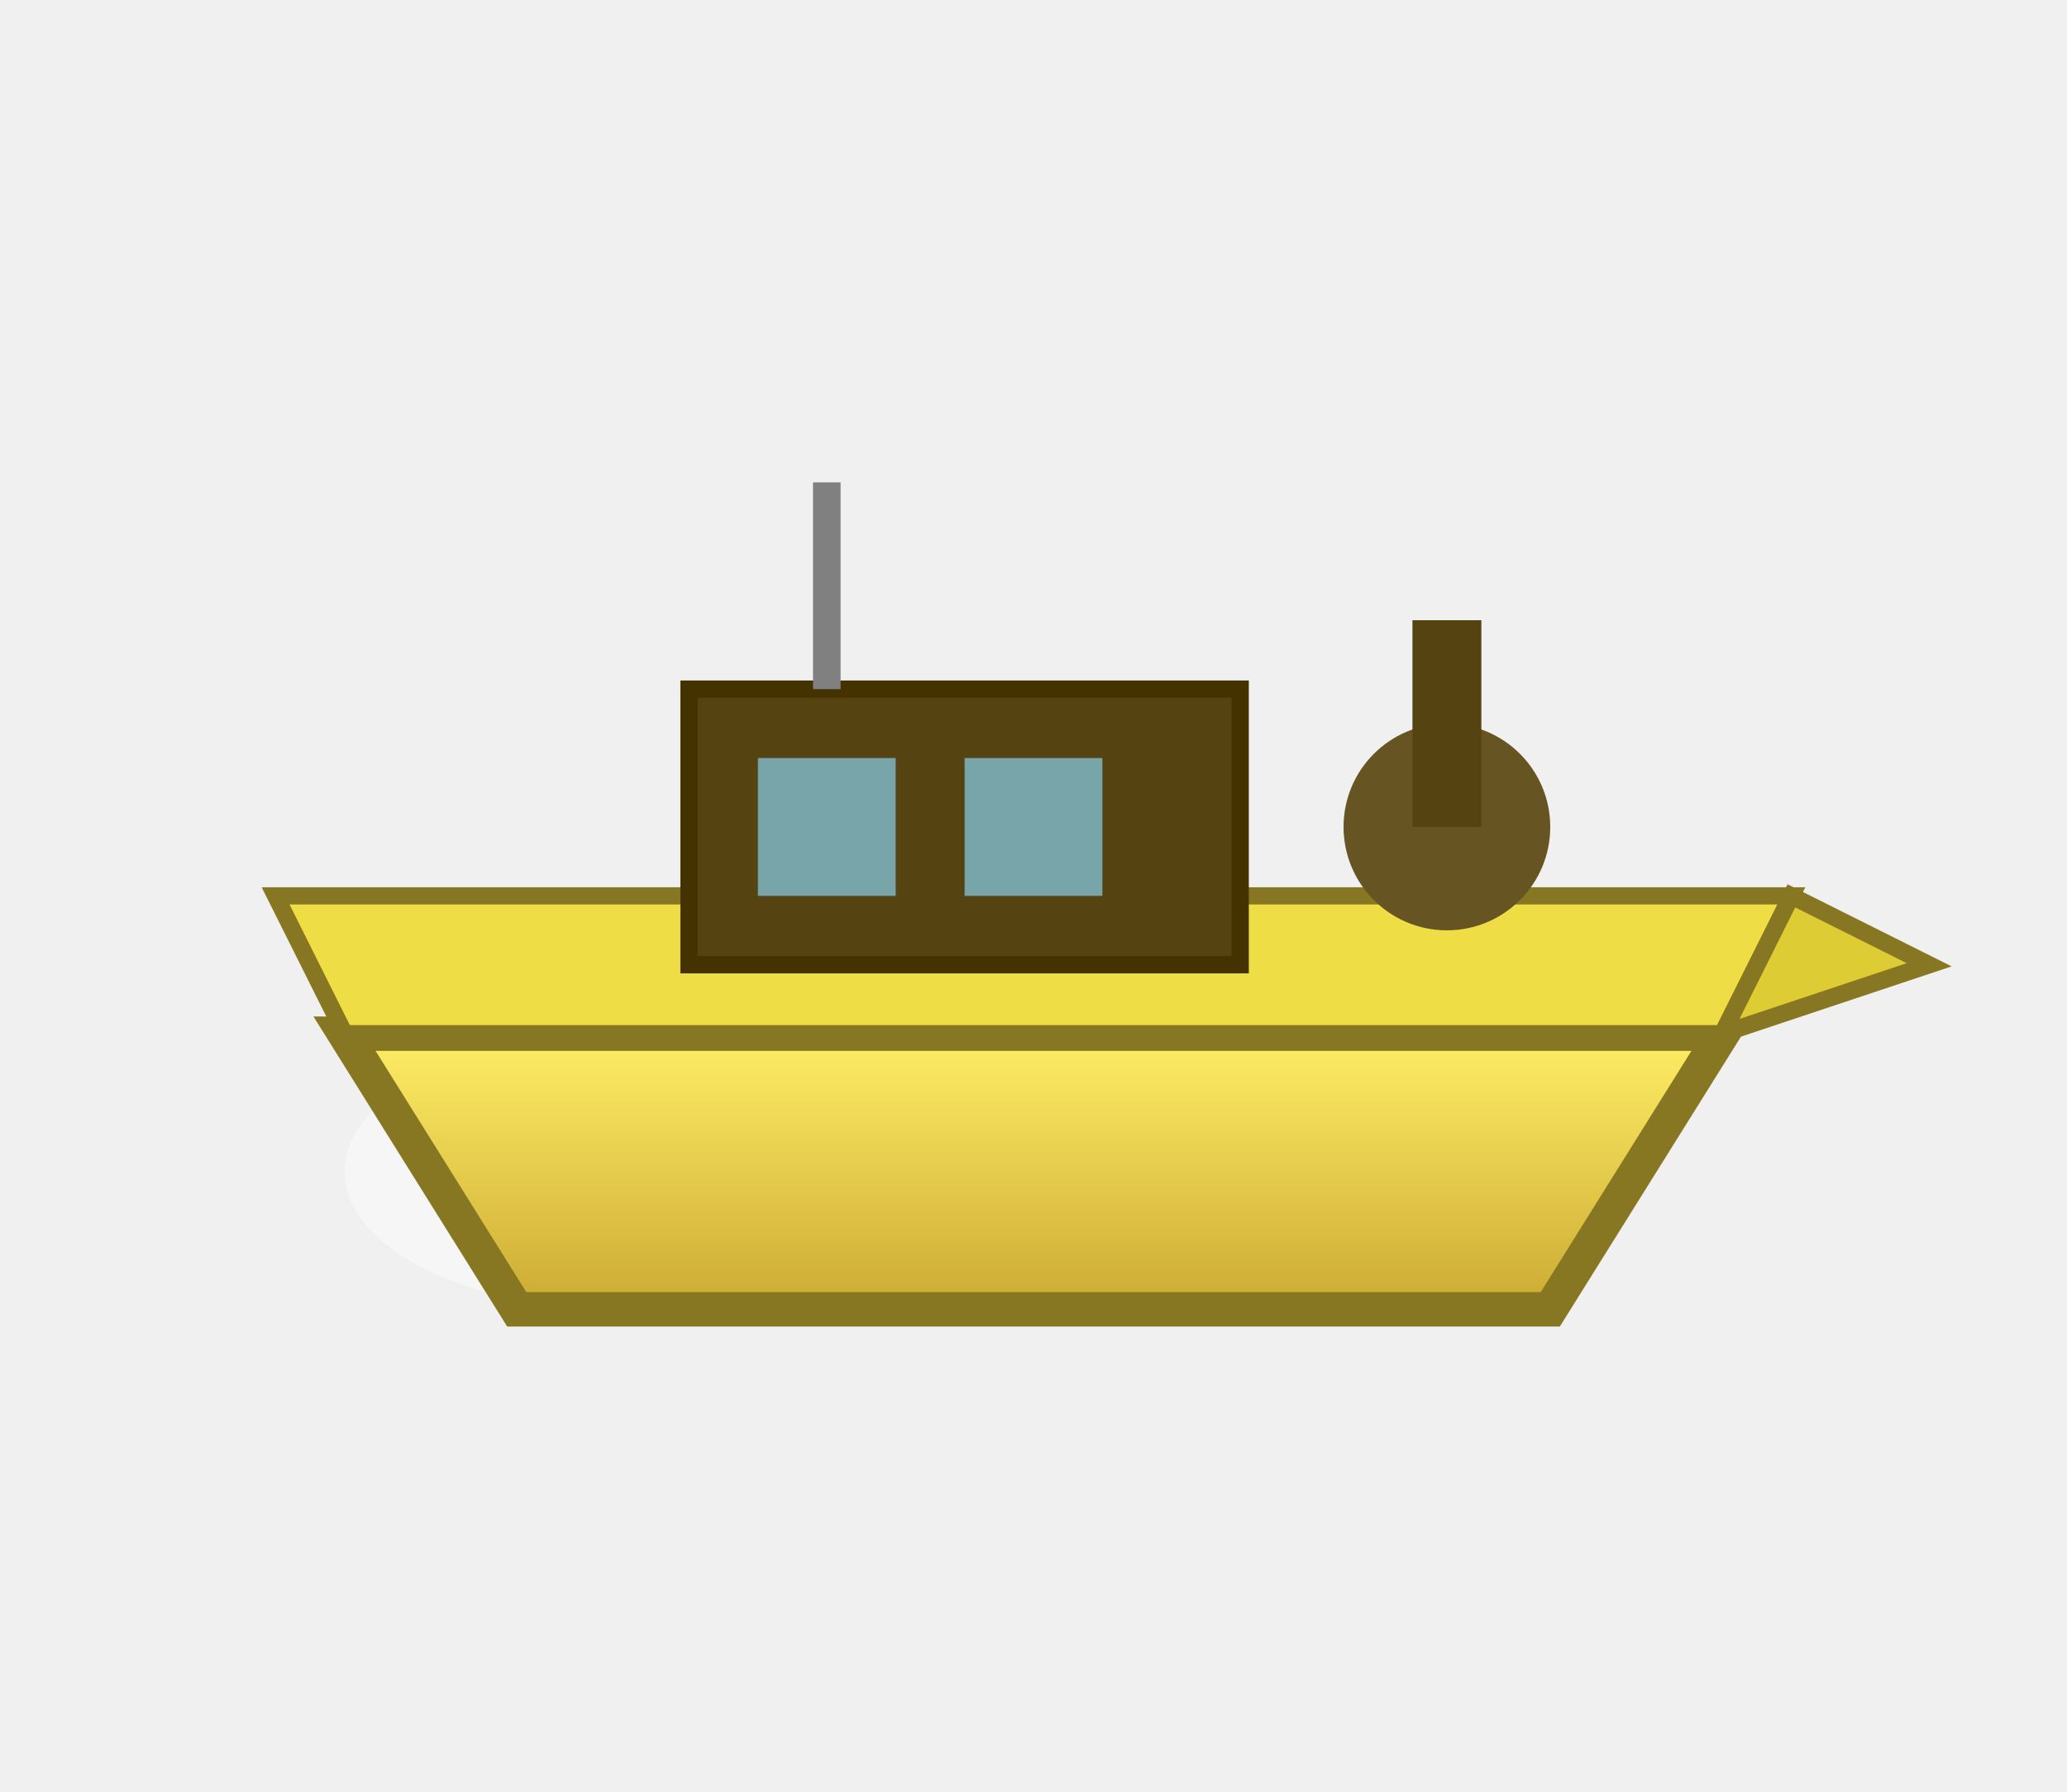
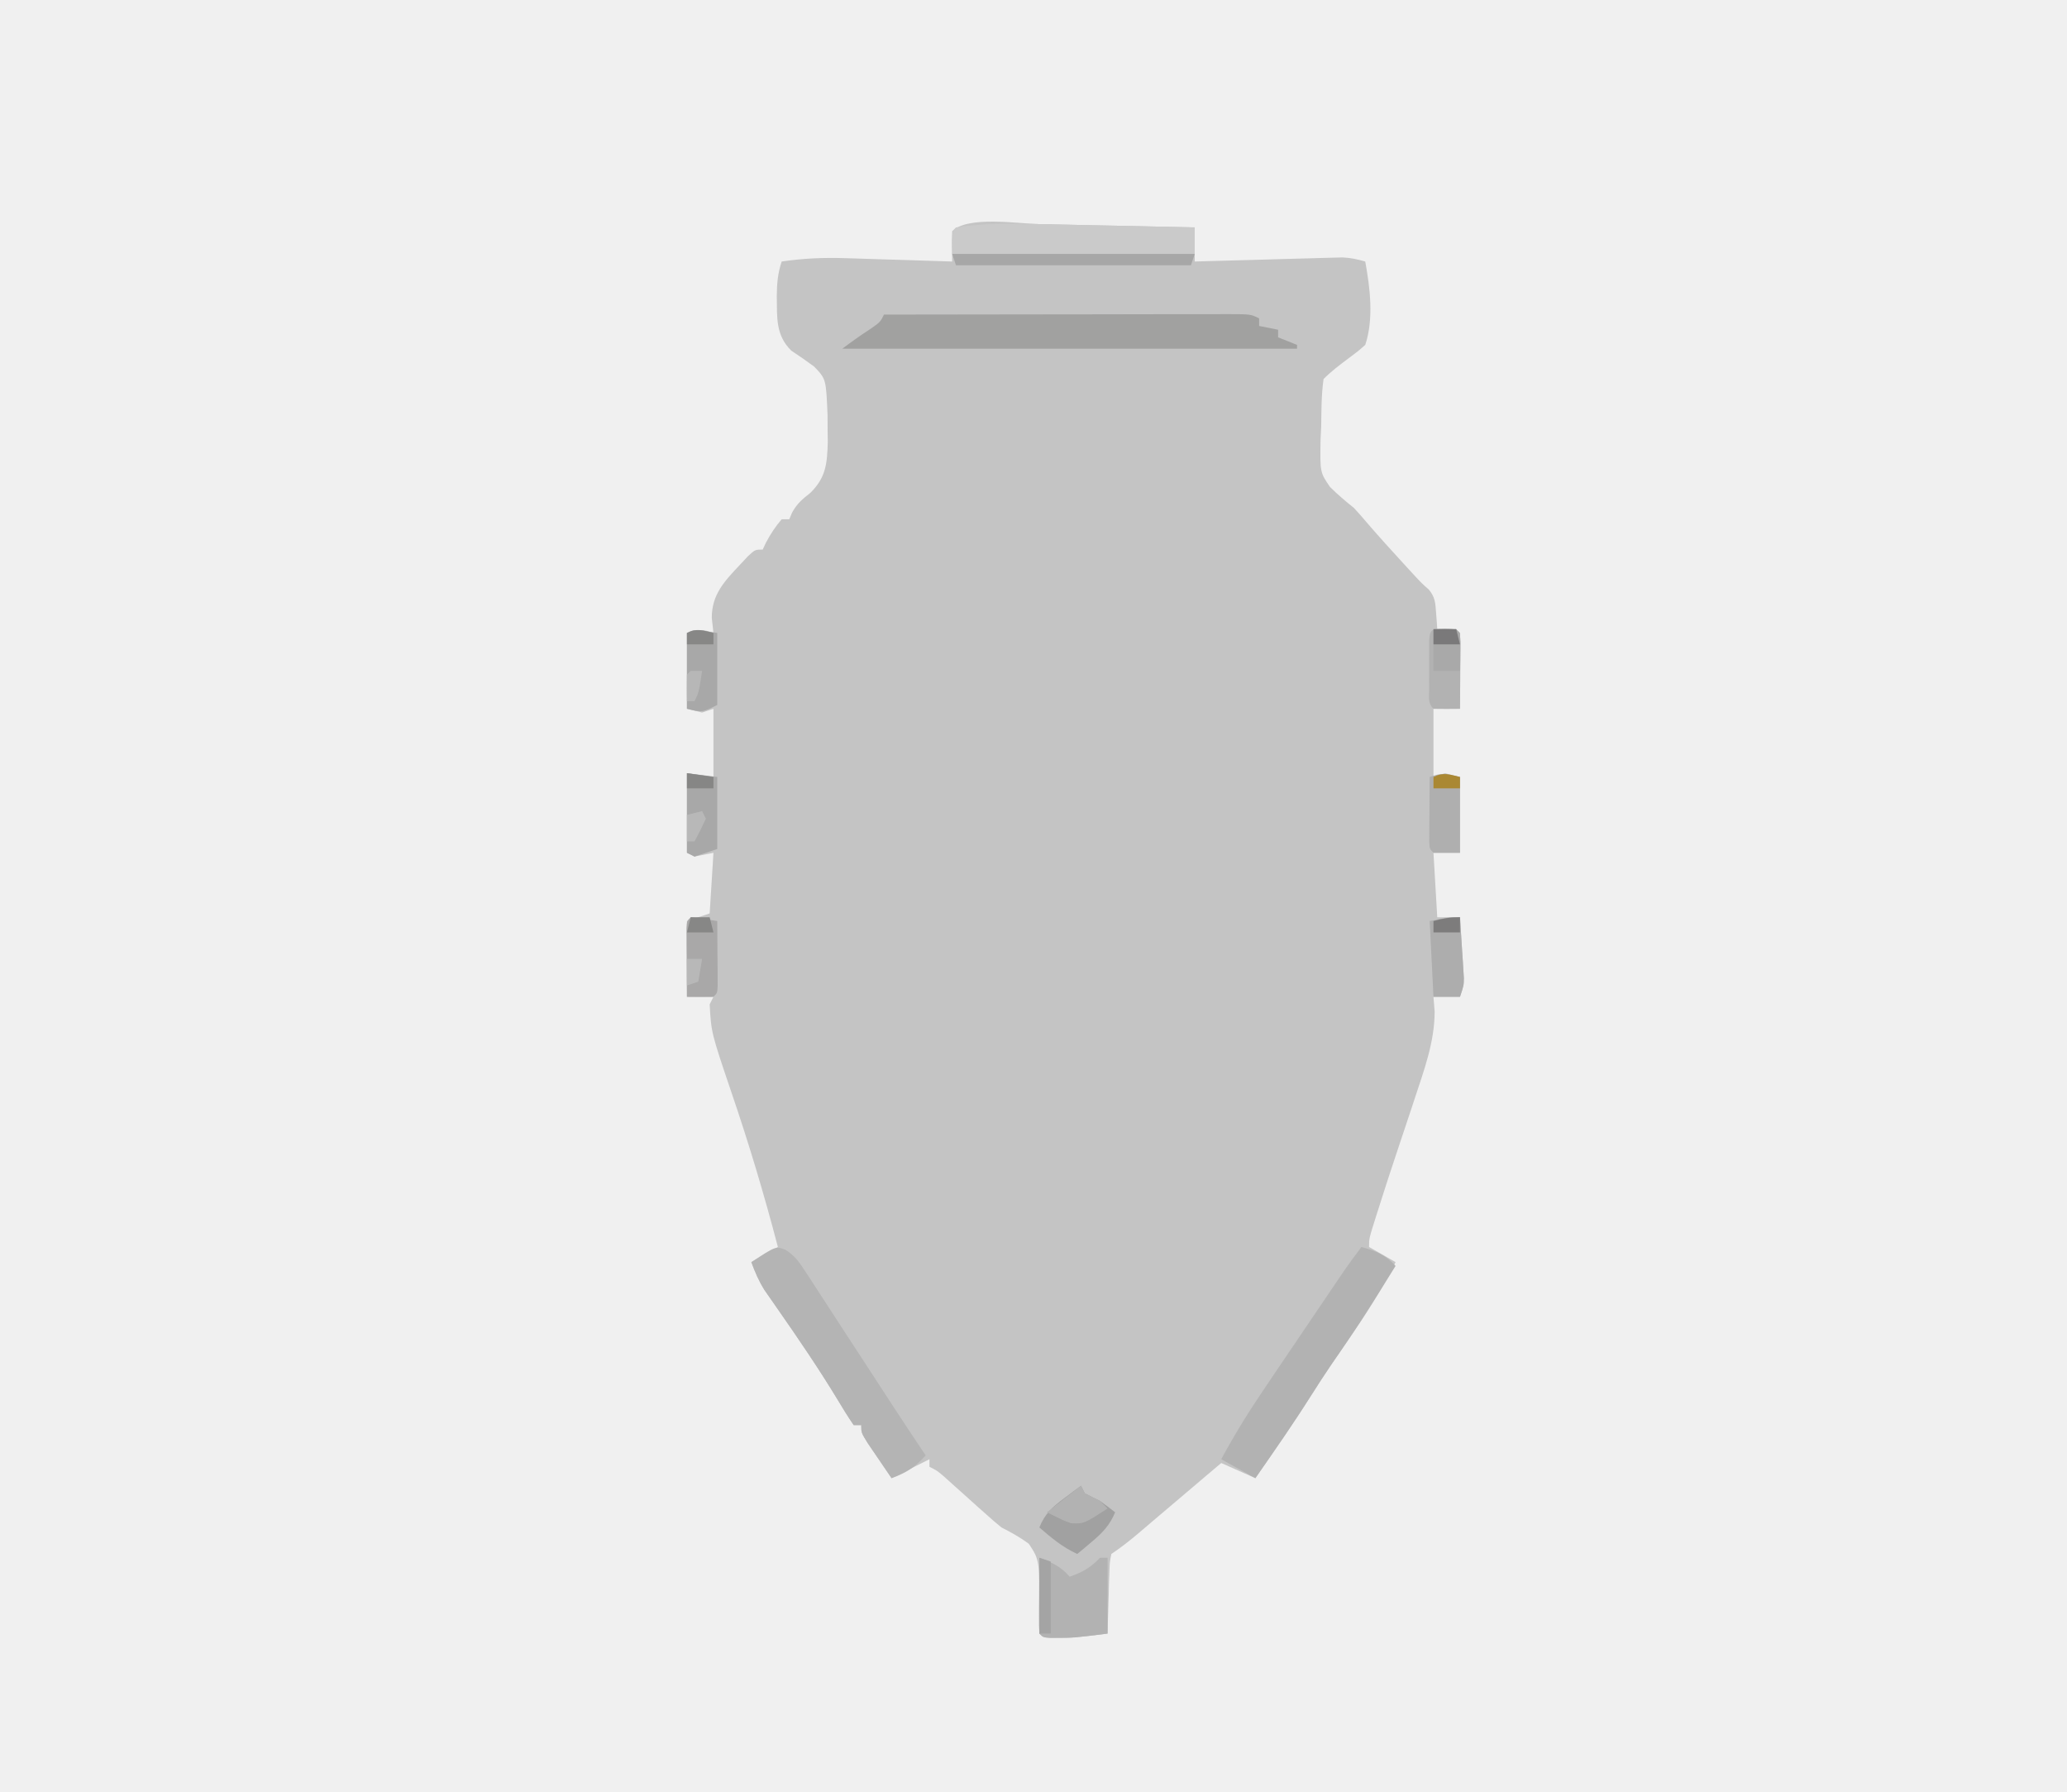
- <svg xmlns="http://www.w3.org/2000/svg" viewBox="0 0 60 52">
-   <defs>
-     <linearGradient id="boat-hull-yellow" x1="0%" y1="0%" x2="0%" y2="100%">
-       <stop offset="0%" style="stop-color:#FFEE66" />
-       <stop offset="100%" style="stop-color:#CCAA33" />
-     </linearGradient>
-   </defs>
-   <ellipse cx="18" cy="34" rx="8" ry="4" fill="#FFFFFF" opacity="0.4" />
-   <polygon points="10,30 50,30 45,38 15,38" fill="url(#boat-hull-yellow)" stroke="#887722" stroke-width="1" />
-   <polygon points="10,30 50,30 52,26 8,26" fill="#EEDD44" stroke="#887722" stroke-width="0.5" />
-   <polygon points="50,30 52,26 56,28" fill="#DDCC33" stroke="#887722" stroke-width="0.5" />
-   <rect x="20" y="20" width="16" height="8" fill="#554411" stroke="#443300" stroke-width="0.5" />
-   <rect x="22" y="22" width="4" height="4" fill="#87CEEB" opacity="0.7" />
-   <rect x="28" y="22" width="4" height="4" fill="#87CEEB" opacity="0.7" />
-   <circle cx="42" cy="24" r="3" fill="#665522" />
-   <rect x="41" y="18" width="2" height="6" fill="#554411" />
-   <line x1="24" y1="14" x2="24" y2="20" stroke="#808080" stroke-width="0.8" />
+ <svg xmlns="http://www.w3.org/2000/svg" viewBox="0 0 60 52" width="60" height="52">
+   <g transform="translate(3.00, 2.64) scale(0.11)">
+     <path d="M0 0 C1.19 0.02 2.37 0.05 3.59 0.07 C7.35 0.15 11.11 0.23 14.87 0.32 C17.43 0.37 19.99 0.42 22.55 0.47 C28.80 0.60 35.06 0.74 41.31 0.88 C41.31 3.85 41.31 6.82 41.31 9.88 C42.53 9.84 43.75 9.81 45.01 9.77 C49.54 9.64 54.07 9.52 58.61 9.40 C60.57 9.34 62.53 9.29 64.49 9.23 C67.31 9.15 70.13 9.07 72.95 9 C73.83 8.97 74.70 8.95 75.60 8.92 C76.42 8.90 77.25 8.88 78.09 8.86 C78.81 8.84 79.53 8.82 80.27 8.80 C82.41 8.88 84.26 9.29 86.31 9.88 C87.59 16.91 88.59 25.03 86.31 31.88 C84.31 33.63 84.31 33.63 81.87 35.44 C79.53 37.19 77.37 38.82 75.31 40.88 C74.71 45.06 74.75 49.28 74.68 53.50 C74.63 54.67 74.57 55.83 74.51 57.03 C74.38 65.53 74.38 65.53 77.02 69.37 C79.02 71.36 81.10 73.11 83.31 74.88 C84.44 76.11 85.55 77.35 86.62 78.63 C89.70 82.21 92.86 85.71 96.06 89.19 C96.30 89.45 96.30 89.45 97.49 90.75 C101.15 94.74 101.15 94.74 103.09 96.44 C104.77 98.43 104.81 100.00 105.00 102.57 C105.06 103.38 105.13 104.18 105.19 105.02 C105.21 105.32 105.21 105.32 105.31 106.88 C106.11 106.86 106.92 106.84 107.75 106.82 C110.31 106.88 110.31 106.88 111.31 107.88 C111.39 109.37 111.42 110.86 111.41 112.35 C111.40 113.25 111.4 114.15 111.40 115.08 C111.39 116.02 111.38 116.97 111.37 117.94 C111.37 118.89 111.36 119.84 111.36 120.82 C111.35 123.17 111.33 125.53 111.31 127.88 C109.00 127.88 106.69 127.88 104.31 127.88 C104.31 133.82 104.31 139.76 104.31 145.88 C105.30 145.55 106.29 145.22 107.31 144.88 C108.63 145.21 109.95 145.54 111.31 145.88 C111.31 152.48 111.31 159.08 111.31 165.88 C109.00 165.88 106.69 165.88 104.31 165.88 C104.64 171.49 104.97 177.10 105.31 182.88 C107.29 182.88 109.27 182.88 111.31 182.88 C111.50 185.82 111.69 188.75 111.87 191.69 C111.93 192.53 111.98 193.36 112.04 194.22 C112.09 195.02 112.14 195.82 112.19 196.65 C112.23 197.39 112.28 198.13 112.33 198.89 C112.31 200.88 112.31 200.88 111.31 203.88 C109.00 203.88 106.69 203.88 104.31 203.88 C104.41 205.18 104.52 206.48 104.62 207.82 C104.61 215.85 101.79 223.33 99.31 230.88 C99.19 231.25 99.19 231.25 98.58 233.10 C97.36 236.81 96.11 240.51 94.87 244.22 C93.17 249.25 91.54 254.31 89.93 259.38 C89.67 260.20 89.41 261.02 89.14 261.86 C87.31 267.64 87.31 267.64 87.31 269.88 C89.62 271.20 91.93 272.52 94.31 273.88 C90.60 281.27 86.28 288.00 81.55 294.76 C78.54 299.08 75.62 303.43 72.81 307.88 C67.85 315.69 62.59 323.28 57.31 330.88 C54.34 329.56 51.37 328.24 48.31 326.88 C46.99 328.00 45.67 329.12 44.34 330.23 C43.19 331.21 42.03 332.19 40.87 333.18 C37.79 335.77 34.72 338.38 31.66 340.99 C31.07 341.48 30.49 341.98 29.89 342.49 C28.77 343.44 27.65 344.39 26.54 345.35 C24.19 347.34 21.88 349.17 19.31 350.88 C18.88 353.03 18.88 353.03 18.80 355.67 C18.76 356.61 18.73 357.55 18.69 358.52 C18.67 359.50 18.64 360.49 18.62 361.50 C18.59 362.50 18.55 363.49 18.52 364.51 C18.43 366.97 18.37 369.42 18.31 371.88 C13.98 372.46 9.75 373.02 5.37 373.00 C4.62 373.01 3.87 373.01 3.09 373.01 C1.31 372.88 1.31 372.88 0.31 371.88 C0.26 370.40 0.27 368.92 0.31 367.43 C0.39 352.52 0.39 352.52 -2.48 348.18 C-4.80 346.47 -7.13 345.18 -9.69 343.88 C-11.06 342.77 -12.39 341.63 -13.69 340.44 C-14.33 339.87 -14.97 339.30 -15.64 338.72 C-17.13 337.38 -18.63 336.04 -20.12 334.69 C-20.93 333.97 -21.73 333.25 -22.57 332.50 C-23.31 331.84 -24.05 331.17 -24.81 330.48 C-26.69 328.88 -26.69 328.88 -28.69 327.88 C-28.69 327.22 -28.69 326.56 -28.69 325.88 C-31.99 327.53 -35.29 329.18 -38.69 330.88 C-40.03 328.92 -41.36 326.97 -42.69 325.00 C-43.43 323.91 -44.18 322.82 -44.94 321.70 C-46.69 318.88 -46.69 318.88 -46.69 316.88 C-47.35 316.88 -48.01 316.88 -48.69 316.88 C-50.17 314.7 -51.54 312.52 -52.88 310.25 C-57.84 302.06 -63.21 294.18 -68.69 286.33 C-69.31 285.44 -69.93 284.54 -70.57 283.62 C-71.12 282.82 -71.67 282.03 -72.25 281.21 C-73.72 278.84 -74.73 276.5 -75.69 273.88 C-74.54 273.22 -74.54 273.22 -68.69 269.88 C-72.28 256.12 -76.33 242.62 -80.92 229.17 C-86.27 213.38 -86.27 213.38 -86.69 205.88 C-86.53 205.55 -86.53 205.55 -85.69 203.88 C-88.00 203.88 -90.31 203.88 -92.69 203.88 C-92.69 197.28 -92.69 190.68 -92.69 183.88 C-91.70 183.55 -91.70 183.55 -86.69 181.88 C-86.36 176.60 -86.03 171.32 -85.69 165.88 C-87.34 166.21 -88.99 166.54 -90.69 166.88 C-91.35 166.55 -92.01 166.22 -92.69 165.88 C-92.69 158.95 -92.69 152.02 -92.69 144.88 C-90.38 145.21 -88.07 145.54 -85.69 145.88 C-85.69 139.94 -85.69 134.00 -85.69 127.88 C-86.68 128.21 -87.67 128.54 -88.69 128.88 C-90.01 128.55 -91.33 128.22 -92.69 127.88 C-92.69 121.28 -92.69 114.68 -92.69 107.88 C-88.69 106.88 -88.69 106.88 -85.69 107.88 C-85.84 106.58 -85.98 105.28 -86.13 103.94 C-86.16 97.73 -82.78 94.22 -78.69 89.88 C-78.00 89.13 -77.30 88.39 -76.58 87.62 C-74.69 85.88 -74.69 85.88 -72.69 85.88 C-72.42 85.30 -72.16 84.72 -71.88 84.13 C-70.66 81.82 -69.39 79.86 -67.69 77.88 C-67.03 77.88 -66.37 77.88 -65.69 77.88 C-65.44 77.28 -65.18 76.68 -64.91 76.06 C-63.58 73.68 -62.26 72.61 -60.14 70.93 C-55.99 66.88 -55.69 63.16 -55.52 57.53 C-55.53 56.38 -55.55 55.24 -55.57 54.07 C-55.57 52.89 -55.57 51.71 -55.58 50.5 C-55.97 40.88 -55.97 40.88 -59.13 37.59 C-61.11 36.13 -63.12 34.73 -65.17 33.38 C-69.32 29.27 -68.89 24.63 -68.98 19.03 C-68.95 15.75 -68.73 13.00 -67.69 9.88 C-61.98 9.04 -56.58 8.80 -50.82 9 C-50.01 9.02 -49.20 9.05 -48.36 9.07 C-45.80 9.15 -43.25 9.23 -40.69 9.32 C-38.95 9.37 -37.20 9.42 -35.45 9.47 C-31.20 9.60 -26.95 9.74 -22.69 9.88 C-22.71 8.58 -22.73 7.28 -22.75 5.94 C-22.77 4.59 -22.76 3.23 -22.69 1.88 C-18.59 -2.22 -5.38 -0.13 0 0 Z " fill="#C4C4C4" transform="translate(246.69,35.12)" />
+     <path d="M0 0 C12.61 -0.02 25.23 -0.04 37.84 -0.05 C43.69 -0.06 49.55 -0.06 55.41 -0.07 C61.05 -0.09 66.70 -0.09 72.35 -0.10 C74.51 -0.10 76.67 -0.1 78.83 -0.11 C81.84 -0.11 84.85 -0.11 87.87 -0.11 C88.77 -0.12 89.67 -0.12 90.59 -0.12 C96.77 -0.11 96.77 -0.11 99 1 C99 1.66 99 2.32 99 3 C100.65 3.33 102.3 3.66 104 4 C104 4.66 104 5.32 104 6 C105.65 6.66 107.3 7.32 109 8 C109 8.33 109 8.66 109 9 C69.4 9 29.8 9 -11 9 C-8.66 7.24 -6.27 5.53 -3.81 3.94 C-1 2 -1 2 0 0 Z " fill="#A1A1A0" transform="translate(206,59)" />
+     <path d="M0 0 C2.44 1.54 3.52 3.01 5.09 5.42 C5.37 5.85 5.37 5.85 6.79 8.00 C7.38 8.93 7.98 9.85 8.59 10.80 C9.22 11.76 9.84 12.71 10.48 13.69 C12.48 16.74 14.46 19.80 16.44 22.86 C17.77 24.90 19.10 26.93 20.43 28.97 C22.89 32.73 25.34 36.50 27.79 40.27 C30.85 44.97 33.95 49.64 37.07 54.3 C34.27 57.41 31.98 58.86 28.07 60.3 C26.73 58.35 25.40 56.39 24.07 54.42 C23.70 53.88 23.70 53.88 21.82 51.12 C20.07 48.3 20.07 48.3 20.07 46.3 C19.41 46.3 18.75 46.3 18.07 46.3 C16.59 44.12 15.22 41.94 13.88 39.67 C8.92 31.49 3.55 23.60 -1.93 15.75 C-2.55 14.86 -3.17 13.96 -3.81 13.04 C-4.36 12.24 -4.92 11.45 -5.49 10.63 C-6.96 8.26 -7.97 5.92 -8.93 3.3 C-2.50 -0.91 -2.50 -0.91 0 0 Z " fill="#B4B4B4" transform="translate(179.93,305.70)" />
+     <path d="M0 0 C3.87 1.12 6.29 2.03 9 5 C3.57 13.83 -1.97 22.52 -7.93 31 C-9.81 33.73 -11.61 36.50 -13.38 39.31 C-18.01 46.70 -23.03 53.84 -28 61 C-30.97 59.35 -33.94 57.7 -37 56 C-33.43 49.36 -29.51 43.09 -25.27 36.85 C-24.64 35.92 -24.01 34.99 -23.37 34.03 C-22.05 32.08 -20.72 30.12 -19.40 28.17 C-17.37 25.18 -15.35 22.19 -13.33 19.20 C-12.04 17.29 -10.75 15.39 -9.46 13.48 C-8.86 12.59 -8.26 11.70 -7.63 10.78 C-7.07 9.95 -6.50 9.12 -5.92 8.26 C-5.43 7.53 -4.94 6.80 -4.43 6.05 C-3.00 4.00 -1.51 1.99 0 0 Z " fill="#B2B2B2" transform="translate(332,305)" />
+     <path d="M0 0 C1.19 0.02 2.37 0.05 3.59 0.07 C7.35 0.15 11.11 0.23 14.87 0.32 C17.43 0.37 19.99 0.42 22.55 0.47 C28.80 0.60 35.06 0.74 41.31 0.88 C41.31 3.19 41.31 5.50 41.31 7.88 C20.19 7.88 -0.93 7.88 -22.69 7.88 C-22.69 1.88 -22.69 1.88 -21.69 0.88 C-14.43 -0.22 -7.33 -0.17 0 0 Z " fill="#CACACA" transform="translate(246.69,35.12)" />
+     <path d="M0 0 C3.36 1.26 5.63 2.26 8 5 C11.43 3.79 13.50 2.62 16 0 C16.66 0 17.32 0 18 0 C18 6.6 18 13.2 18 20 C8.89 21.14 8.89 21.14 5.06 21.13 C4.69 21.13 4.69 21.13 2.79 21.13 C1 21 1 21 0 20 C-0.09 18.51 -0.11 17.02 -0.10 15.53 C-0.09 14.63 -0.09 13.73 -0.09 12.80 C-0.08 11.86 -0.07 10.91 -0.06 9.94 C-0.06 8.99 -0.05 8.04 -0.05 7.06 C-0.04 4.71 -0.02 2.35 0 0 Z " fill="#B2B2B2" transform="translate(247,387)" />
+     <path d="M0 0 C21.12 0 42.24 0 64 0 C63.67 0.99 63.34 1.98 63 3 C42.54 3 22.08 3 1 3 C0.67 2.01 0.34 1.02 0 0 Z " fill="#A7A7A7" transform="translate(224,43)" />
+     <path d="M0 0 C0.33 0.66 0.66 1.32 1 2 C2.32 2.69 3.66 3.35 5 4 C6.35 4.98 7.69 5.97 9 7 C7.55 10.44 5.72 12.36 2.88 14.75 C2.51 15.06 2.51 15.06 0.68 16.61 C0.13 17.07 -0.43 17.53 -1 18 C-4.92 16.18 -7.74 13.82 -11 11 C-9.52 7.33 -7.52 5.59 -4.38 3.25 C-3.56 2.64 -2.74 2.02 -1.90 1.39 C-1.58 1.16 -1.58 1.16 0 0 Z " fill="#A1A1A1" transform="translate(258,368)" />
+     <path d="M0 0 C2.34 0.29 4.67 0.62 7 1 C7.03 4.15 7.05 7.29 7.06 10.44 C7.07 11.34 7.08 12.23 7.09 13.16 C7.09 14.01 7.09 14.87 7.10 15.75 C7.10 16.54 7.11 17.33 7.11 18.14 C7 20 7 20 6 21 C3.67 21.04 1.33 21.04 -1 21 C-1.03 17.69 -1.05 14.38 -1.06 11.06 C-1.07 10.12 -1.08 9.17 -1.09 8.20 C-1.09 7.30 -1.09 6.40 -1.10 5.47 C-1.10 4.64 -1.11 3.81 -1.11 2.95 C-1 1 -1 1 0 0 Z " fill="#A9A8A8" transform="translate(155,218)" />
+     <path d="M0 0 C2.64 0.33 5.28 0.66 8 1 C8 7.27 8 13.54 8 20 C6.02 20.66 4.04 21.32 2 22 C1.34 21.67 0.68 21.34 0 21 C0 14.07 0 7.14 0 0 Z " fill="#A8A8A8" transform="translate(154,180)" />
+     <path d="M0 0 C3 0.13 3 0.13 4 1.13 C4.09 2.61 4.11 4.11 4.10 5.60 C4.09 6.50 4.09 7.40 4.09 8.32 C4.08 9.27 4.07 10.21 4.06 11.19 C4.06 12.14 4.05 13.09 4.05 14.06 C4.04 16.42 4.02 18.77 4 21.13 C1.67 21.17 -0.67 21.17 -3 21.13 C-4.56 19.57 -4.13 18.07 -4.13 15.91 C-4.13 15.06 -4.13 14.21 -4.14 13.33 C-4.13 12.44 -4.13 11.54 -4.13 10.63 C-4.13 9.73 -4.13 8.84 -4.14 7.92 C-4.13 7.07 -4.13 6.22 -4.13 5.34 C-4.13 4.56 -4.13 3.77 -4.13 2.97 C-3.91 -0.19 -3.21 0.13 0 0 Z " fill="#B2B2B2" transform="translate(354,141.88)" />
+     <path d="M0 0 C0 6.27 0 12.54 0 19 C-4 21 -4 21 -8 20 C-8 13.4 -8 6.8 -8 0 C-6 -1 -6 -1 0 0 Z " fill="#A8A8A8" transform="translate(162,143)" />
+     <path d="M0 0 C0 6.6 0 13.2 0 20 C-2.31 20 -4.62 20 -7 20 C-8 19 -8 19 -8.11 17.14 C-8.11 16.35 -8.10 15.56 -8.10 14.75 C-8.09 13.89 -8.09 13.04 -8.09 12.16 C-8.08 11.26 -8.07 10.36 -8.06 9.44 C-8.06 8.54 -8.05 7.63 -8.05 6.71 C-8.04 4.47 -8.02 2.23 -8 0 C-5 -1 -5 -1 0 0 Z " fill="#AFAFAF" transform="translate(358,181)" />
+     <path d="M0 0 C0.20 2.94 0.38 5.87 0.56 8.81 C0.62 9.65 0.68 10.48 0.73 11.34 C0.78 12.14 0.83 12.94 0.88 13.77 C0.93 14.51 0.97 15.25 1.02 16.01 C1 18 1 18 0 21 C-2.31 21 -4.62 21 -7 21 C-7.33 14.4 -7.66 7.8 -8 1 C-3 0 -3 0 0 0 Z " fill="#ADADAD" transform="translate(358,218)" />
+     <path d="M0 0 C0.33 0.66 0.66 1.32 1 2 C2.33 2.68 3.66 3.35 5 4 C5.66 4.66 6.32 5.32 7 6 C0.76 10.04 0.76 10.04 -2.69 9.88 C-5 9 -5 9 -9 7 C-6.03 4.69 -3.06 2.38 0 0 Z " fill="#B2B2B2" transform="translate(258,368)" />
+     <path d="M0 0 C2 -0.04 4 -0.04 6 0 C7 1 7 1 7.10 3.29 C7.09 4.20 7.07 5.12 7.06 6.06 C7.05 6.98 7.04 7.90 7.04 8.85 C7.02 9.56 7.01 10.27 7 11 C4.69 11 2.38 11 0 11 C0 7.37 0 3.74 0 0 Z " fill="#A9A9A9" transform="translate(351,142)" />
+     <path d="M0 0 C0.99 0.33 1.98 0.66 3 1 C3 7.27 3 13.54 3 20 C2.01 20 1.02 20 0 20 C0 13.4 0 6.8 0 0 Z " fill="#A4A4A4" transform="translate(247,387)" />
+     <path d="M0 0 C0.33 0.66 0.66 1.32 1 2 C0.07 4.03 -0.93 6.04 -2 8 C-2.66 8 -3.32 8 -4 8 C-4 5.69 -4 3.38 -4 1 C-2.68 0.67 -1.36 0.34 0 0 Z " fill="#B8B8B8" transform="translate(158,190)" />
+     <path d="M0 0 C1.65 0 3.3 0 5 0 C5.33 1.32 5.66 2.64 6 4 C3.69 4 1.38 4 -1 4 C-0.67 2.68 -0.34 1.36 0 0 Z " fill="#878786" transform="translate(155,218)" />
+     <path d="M0 0 C0.99 0 1.98 0 3 0 C2.13 5.75 2.13 5.75 1 8 C0.34 8 -0.32 8 -1 8 C-1.04 5.67 -1.04 3.33 -1 1 C-0.67 0.67 -0.34 0.34 0 0 Z " fill="#B7B7B7" transform="translate(155,153)" />
+     <path d="M0 0 C1.32 0 2.64 0 4 0 C3.67 1.98 3.34 3.96 3 6 C2.01 6.33 1.02 6.66 0 7 C0 4.69 0 2.38 0 0 Z " fill="#B8B8B8" transform="translate(154,229)" />
+     <path d="M0 0 C0 1.32 0 2.64 0 4 C-2.31 4 -4.62 4 -7 4 C-7 3.01 -7 2.02 -7 1 C-4.51 0.31 -2.62 0 0 0 Z " fill="#7D7C7C" transform="translate(358,218)" />
+     <path d="M0 0 C1.98 0 3.96 0 6 0 C6.33 1.32 6.66 2.64 7 4 C4.69 4 2.38 4 0 4 C0 2.68 0 1.36 0 0 Z " fill="#7A797A" transform="translate(351,142)" />
+     <path d="M0 0 C2.31 0.33 4.62 0.66 7 1 C7 1.99 7 2.98 7 4 C4.69 4 2.38 4 0 4 C0 2.68 0 1.36 0 0 Z " fill="#868685" transform="translate(154,180)" />
+     <path d="M0 0 C0 0.99 0 1.98 0 3 C-2.31 3 -4.62 3 -7 3 C-7 2.01 -7 1.02 -7 0 C-4.33 -1.33 -2.83 -0.67 0 0 Z " fill="#878786" transform="translate(161,143)" />
+     <path d="M0 0 C0 0.99 0 1.98 0 3 C-2.31 3 -4.62 3 -7 3 C-7 2.01 -7 1.02 -7 0 C-4.33 -1.33 -2.83 -0.67 0 0 Z " fill="#AA8833" transform="translate(358,181)" />
+   </g>
</svg>
